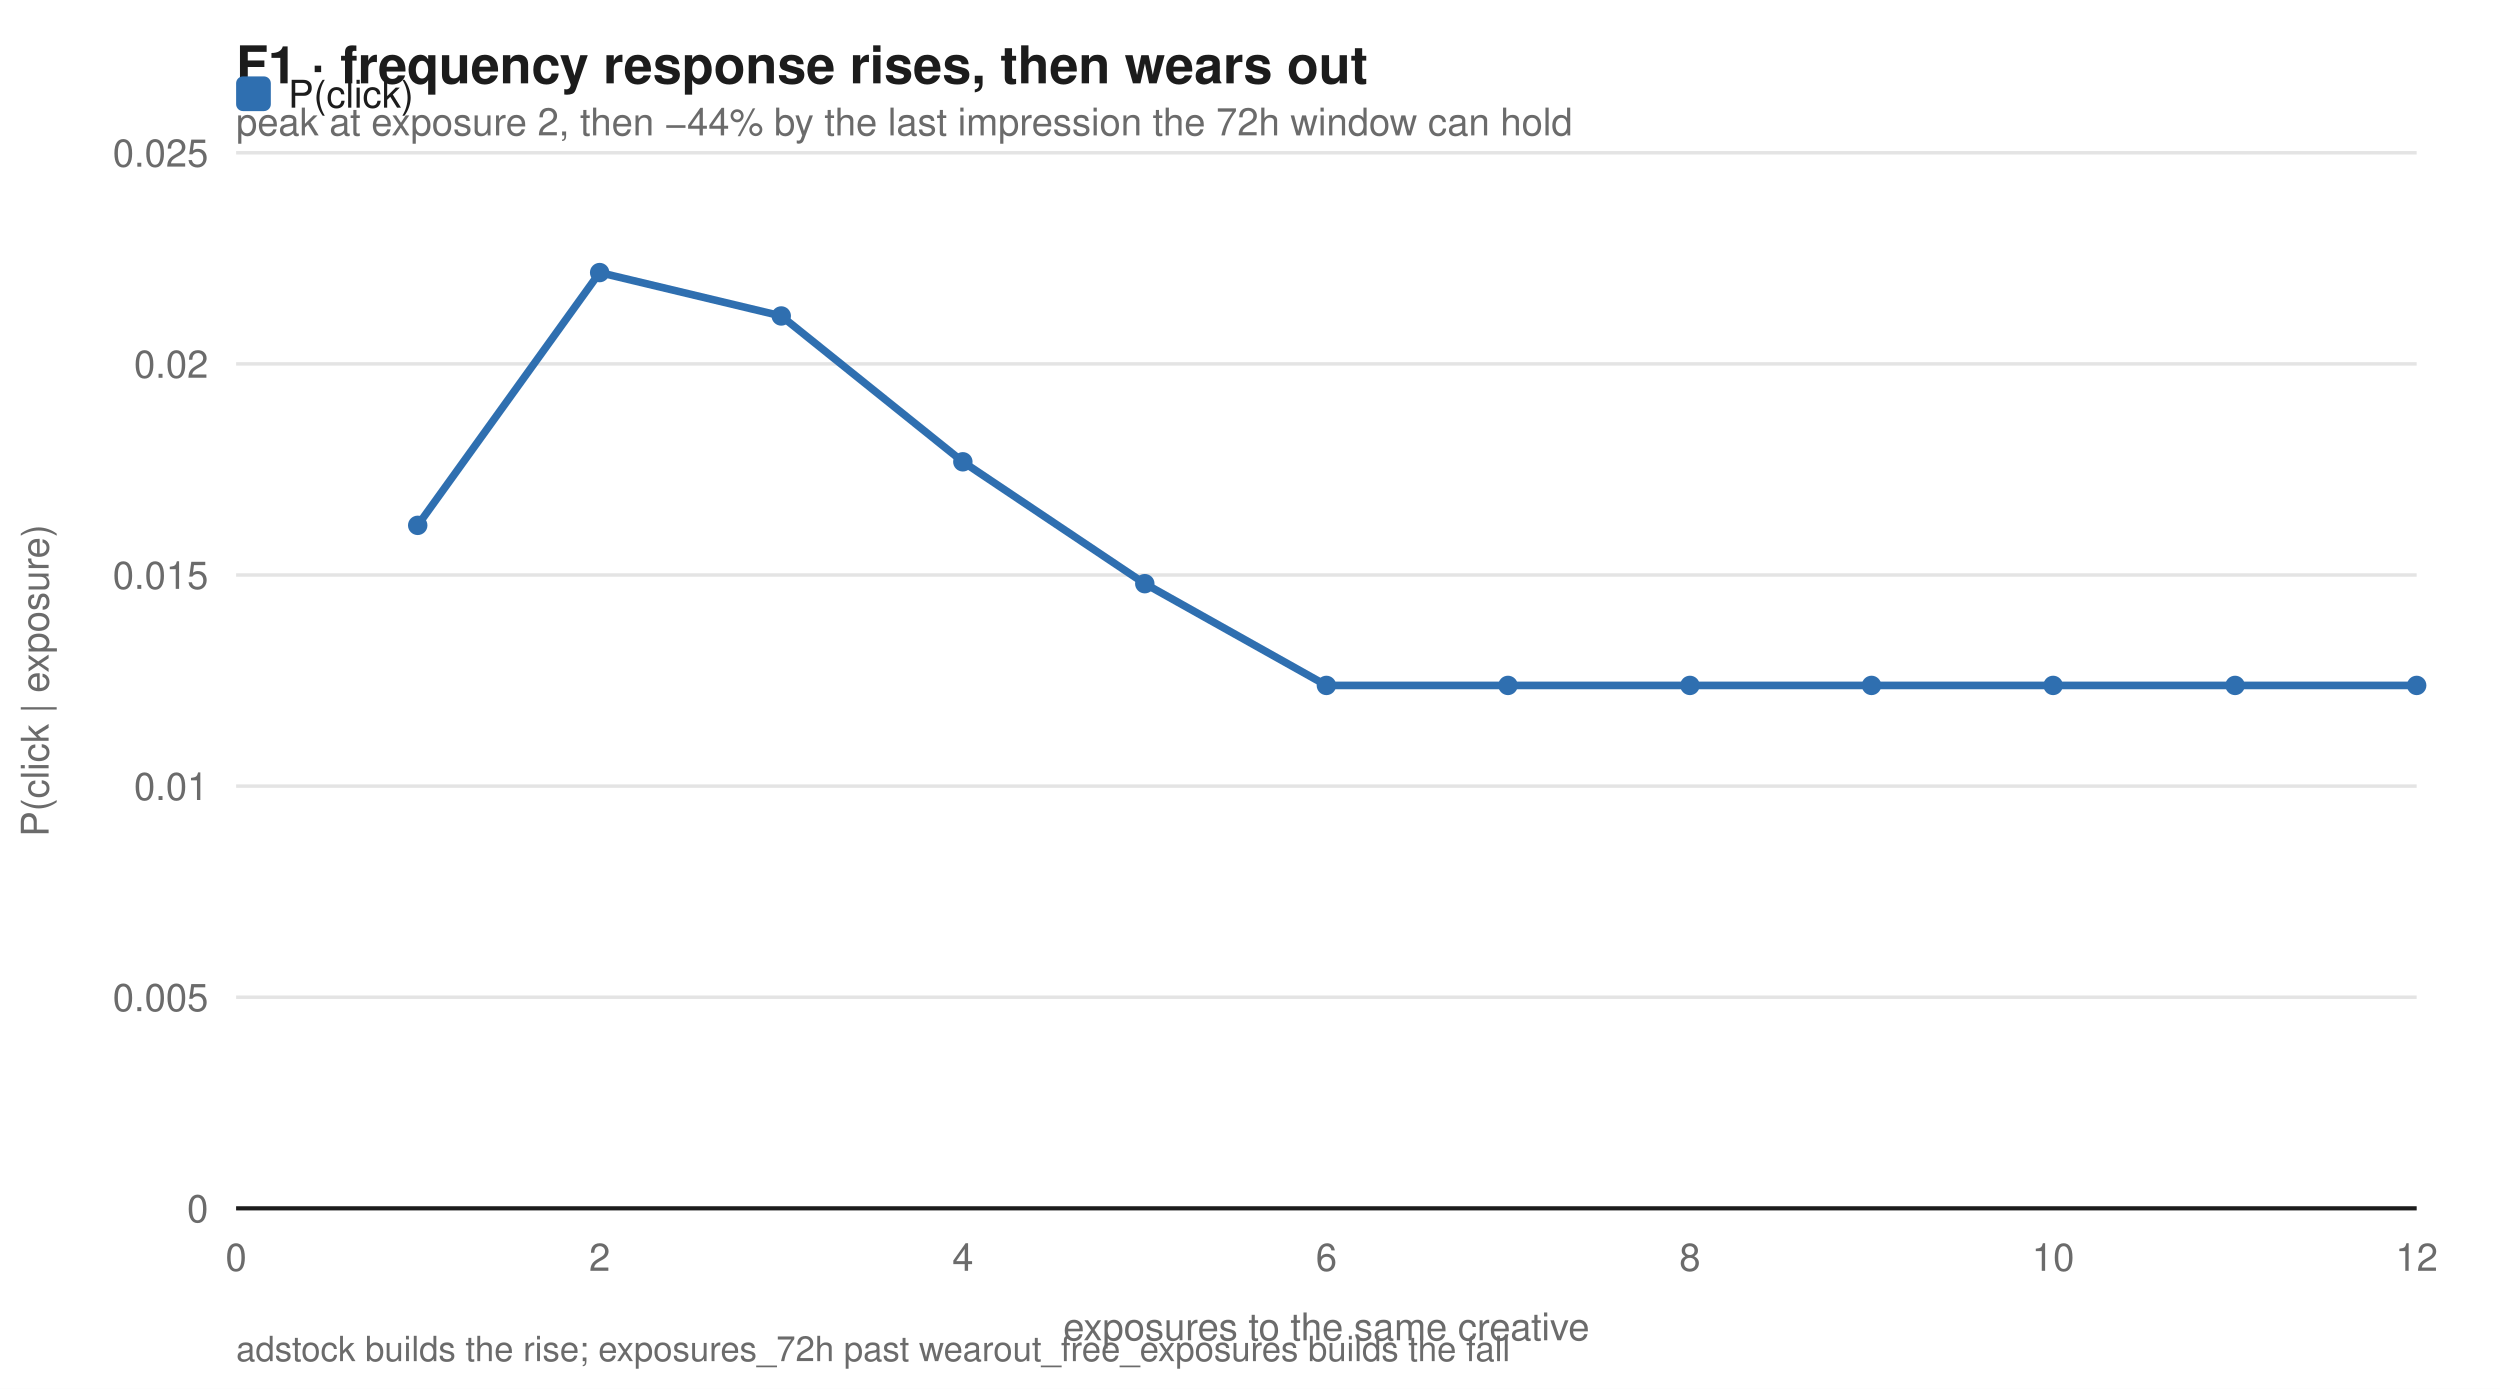
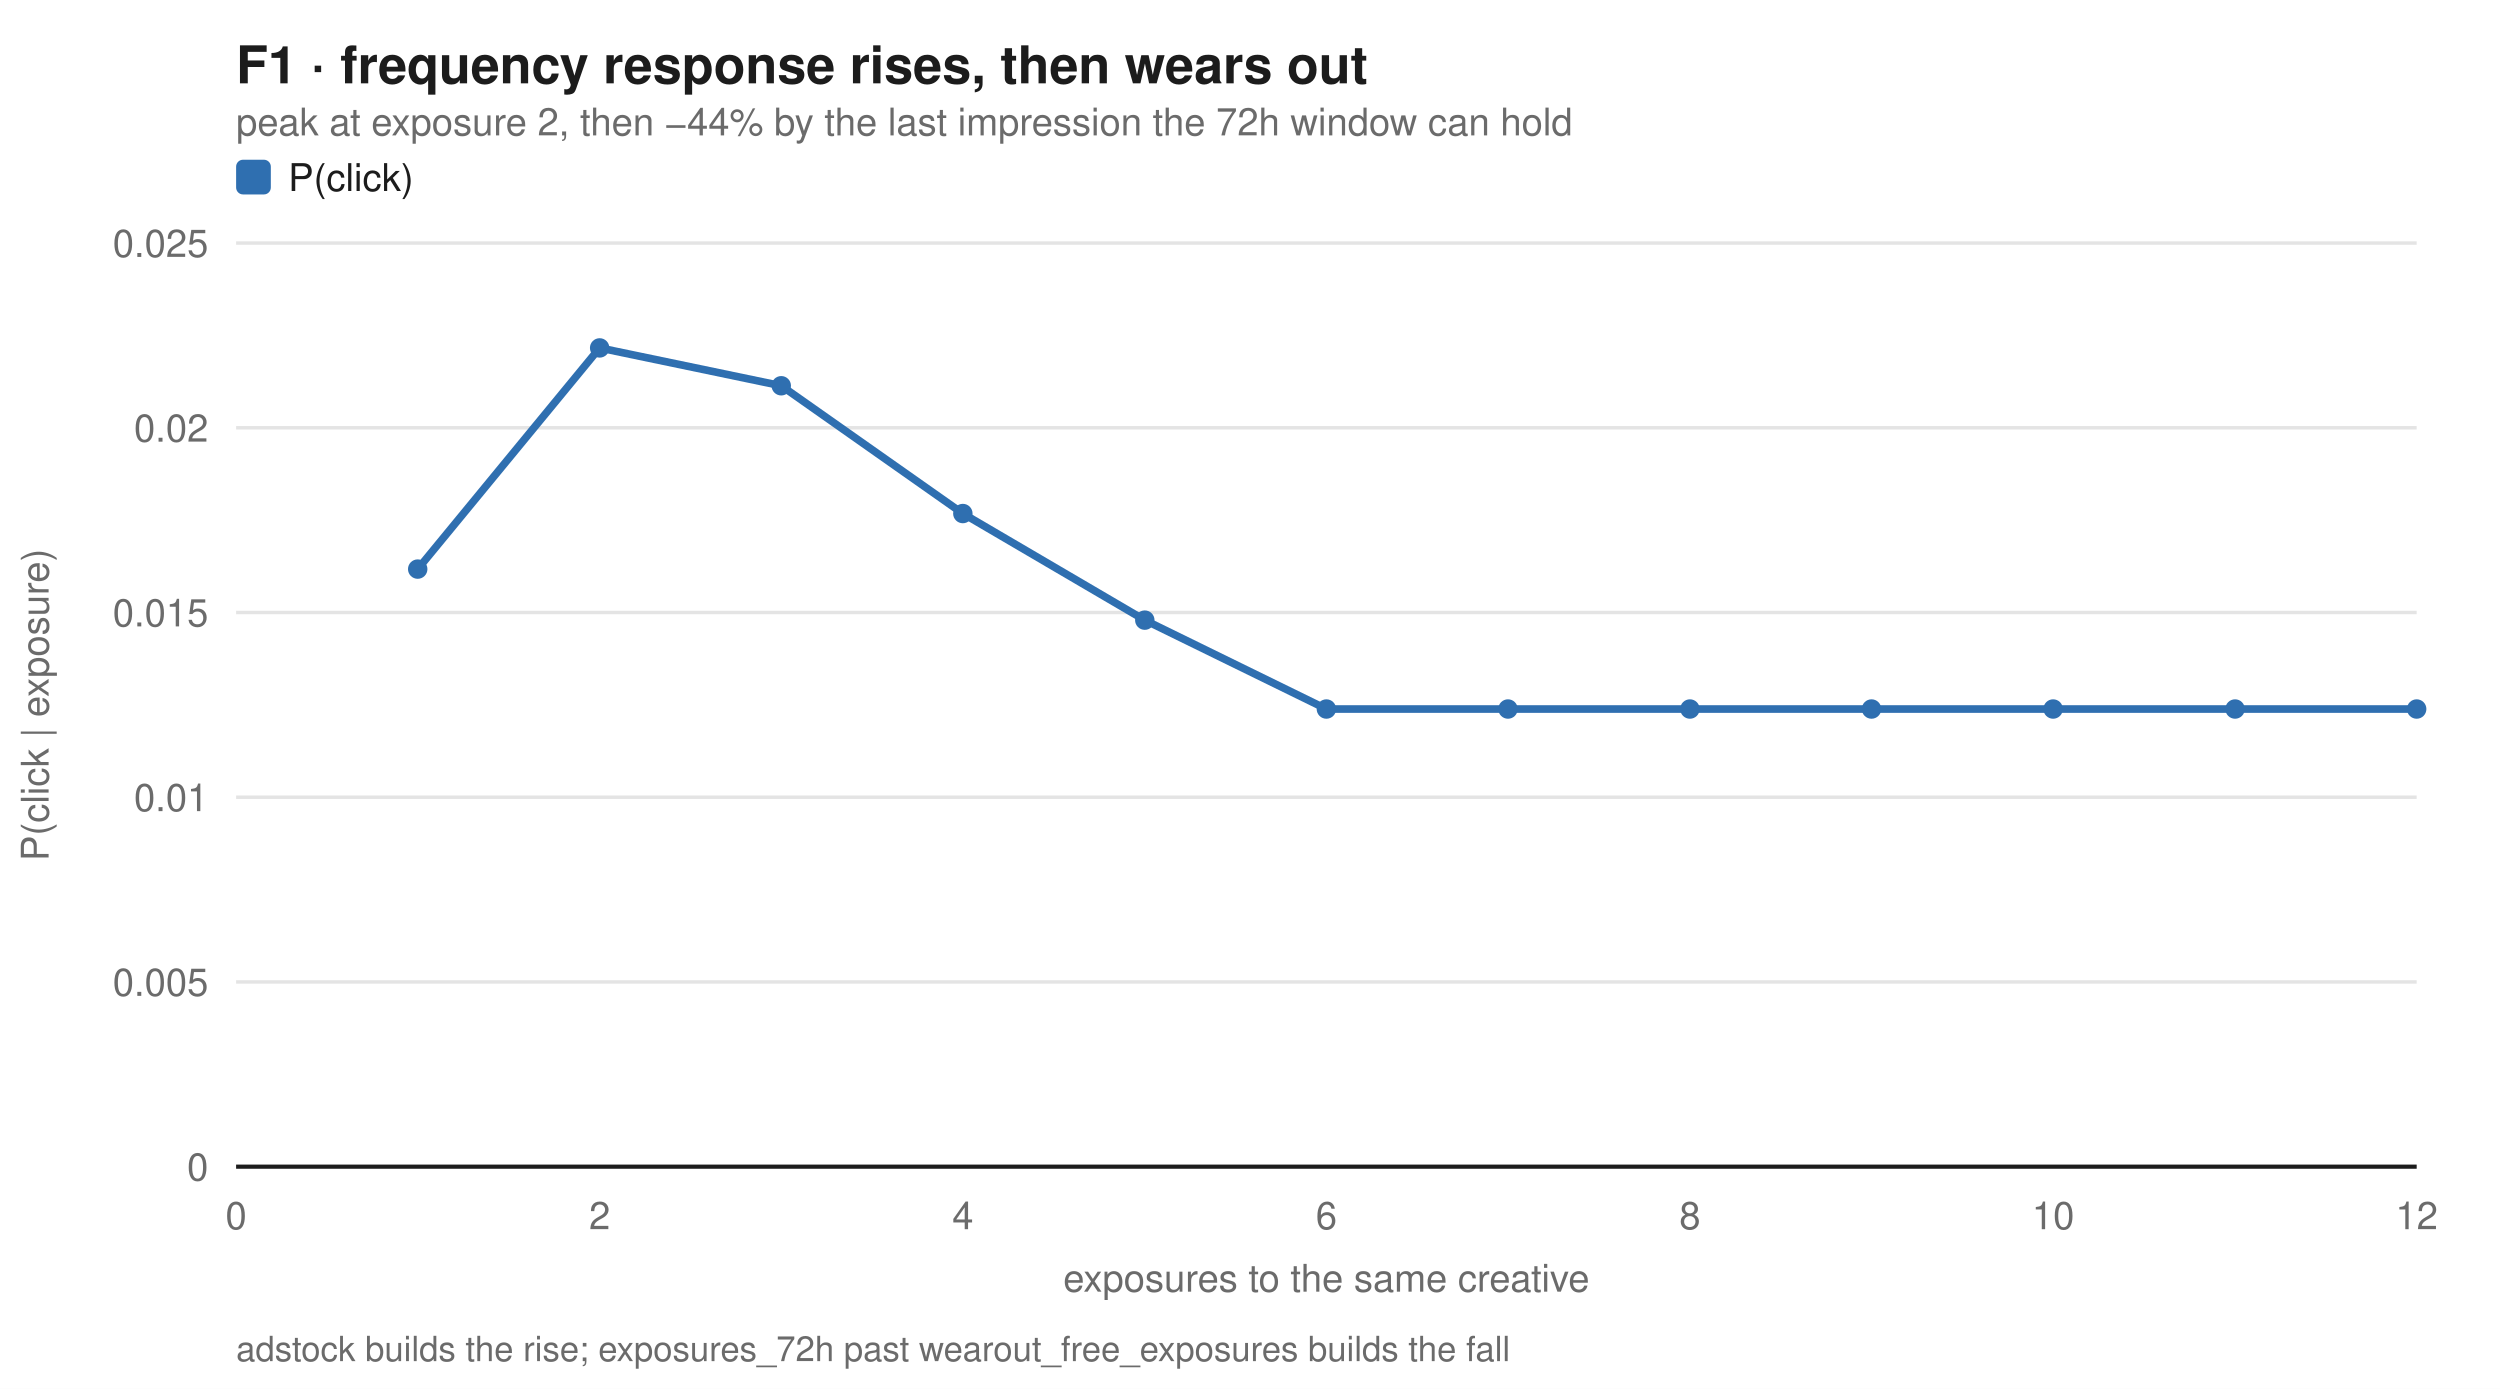
<svg xmlns="http://www.w3.org/2000/svg" width="720" height="400" viewBox="0 0 720 400" font-family="ui-sans-serif,-apple-system,Segoe UI,Helvetica,Arial,sans-serif">
  <rect width="720" height="400" fill="#ffffff" />
  <text x="68" y="24" font-size="15" font-weight="600" fill="#1c1c1c">F1 · frequency response rises, then wears out</text>
  <text x="68" y="39" font-size="11" fill="#6b6b6b">peak at exposure 2, then −44% by the last impression the 72h window can hold</text>
-   <text x="14" y="196" font-size="11" fill="#6b6b6b" transform="rotate(-90 14 196)" text-anchor="middle">P(click | exposure)</text>
-   <text x="382" y="386" font-size="11" fill="#6b6b6b" text-anchor="middle">exposures to the same creative</text>
-   <rect x="68" y="22" width="10" height="10" fill="#2f6fb0" rx="2" />
-   <text x="83" y="31" font-size="11" fill="#1c1c1c">P(click)</text>
-   <line x1="68" y1="348.0" x2="696" y2="348.0" stroke="#e4e4e4" stroke-width="1" />
-   <text x="60" y="352.0" text-anchor="end" font-size="11" fill="#6b6b6b">0</text>
-   <line x1="68" y1="287.2" x2="696" y2="287.2" stroke="#e4e4e4" stroke-width="1" />
-   <text x="60" y="291.2" text-anchor="end" font-size="11" fill="#6b6b6b">0.005</text>
-   <line x1="68" y1="226.4" x2="696" y2="226.4" stroke="#e4e4e4" stroke-width="1" />
-   <text x="60" y="230.4" text-anchor="end" font-size="11" fill="#6b6b6b">0.01</text>
-   <line x1="68" y1="165.6" x2="696" y2="165.6" stroke="#e4e4e4" stroke-width="1" />
-   <text x="60" y="169.6" text-anchor="end" font-size="11" fill="#6b6b6b">0.015</text>
-   <line x1="68" y1="104.8" x2="696" y2="104.8" stroke="#e4e4e4" stroke-width="1" />
-   <text x="60" y="108.8" text-anchor="end" font-size="11" fill="#6b6b6b">0.02</text>
-   <line x1="68" y1="44.0" x2="696" y2="44.0" stroke="#e4e4e4" stroke-width="1" />
-   <text x="60" y="48.0" text-anchor="end" font-size="11" fill="#6b6b6b">0.025</text>
-   <text x="68.0" y="366" text-anchor="middle" font-size="11" fill="#6b6b6b">0</text>
-   <text x="172.7" y="366" text-anchor="middle" font-size="11" fill="#6b6b6b">2</text>
-   <text x="277.3" y="366" text-anchor="middle" font-size="11" fill="#6b6b6b">4</text>
-   <text x="382.0" y="366" text-anchor="middle" font-size="11" fill="#6b6b6b">6</text>
-   <text x="486.7" y="366" text-anchor="middle" font-size="11" fill="#6b6b6b">8</text>
-   <text x="591.3" y="366" text-anchor="middle" font-size="11" fill="#6b6b6b">10</text>
-   <text x="696.0" y="366" text-anchor="middle" font-size="11" fill="#6b6b6b">12</text>
-   <line x1="68" y1="348" x2="696" y2="348" stroke="#1c1c1c" stroke-width="1.2" />
-   <path d="M120.3,151.3 L172.7,78.5 L225.0,91.0 L277.3,133.0 L329.7,168.1 L382.0,197.4 L434.3,197.4 L486.7,197.4 L539.0,197.4 L591.3,197.4 L643.7,197.4 L696.0,197.4" fill="none" stroke="#2f6fb0" stroke-width="2.2" stroke-linejoin="round" />
-   <circle cx="120.3" cy="151.3" r="2.8" fill="#2f6fb0" />
-   <circle cx="172.7" cy="78.5" r="2.8" fill="#2f6fb0" />
-   <circle cx="225.0" cy="91.0" r="2.8" fill="#2f6fb0" />
-   <circle cx="277.3" cy="133.0" r="2.8" fill="#2f6fb0" />
-   <circle cx="329.7" cy="168.1" r="2.8" fill="#2f6fb0" />
-   <circle cx="382.0" cy="197.4" r="2.8" fill="#2f6fb0" />
-   <circle cx="434.3" cy="197.4" r="2.8" fill="#2f6fb0" />
-   <circle cx="486.7" cy="197.4" r="2.8" fill="#2f6fb0" />
-   <circle cx="539.0" cy="197.4" r="2.8" fill="#2f6fb0" />
-   <circle cx="591.3" cy="197.4" r="2.8" fill="#2f6fb0" />
-   <circle cx="643.7" cy="197.4" r="2.8" fill="#2f6fb0" />
-   <circle cx="696.0" cy="197.4" r="2.8" fill="#2f6fb0" />
+   <text x="14" y="203" font-size="11" fill="#6b6b6b" transform="rotate(-90 14 203)" text-anchor="middle">P(click | exposure)</text>
+   <text x="382" y="372" font-size="11" fill="#6b6b6b" text-anchor="middle">exposures to the same creative</text>
+   <rect x="68" y="46" width="10" height="10" fill="#2f6fb0" rx="2" />
+   <text x="83" y="55" font-size="11" fill="#1c1c1c">P(click)</text>
+   <line x1="68" y1="336.0" x2="696" y2="336.0" stroke="#e4e4e4" stroke-width="1" />
+   <text x="60" y="340.0" text-anchor="end" font-size="11" fill="#6b6b6b">0</text>
+   <line x1="68" y1="282.8" x2="696" y2="282.8" stroke="#e4e4e4" stroke-width="1" />
+   <text x="60" y="286.8" text-anchor="end" font-size="11" fill="#6b6b6b">0.005</text>
+   <line x1="68" y1="229.6" x2="696" y2="229.6" stroke="#e4e4e4" stroke-width="1" />
+   <text x="60" y="233.6" text-anchor="end" font-size="11" fill="#6b6b6b">0.01</text>
+   <line x1="68" y1="176.4" x2="696" y2="176.4" stroke="#e4e4e4" stroke-width="1" />
+   <text x="60" y="180.4" text-anchor="end" font-size="11" fill="#6b6b6b">0.015</text>
+   <line x1="68" y1="123.2" x2="696" y2="123.2" stroke="#e4e4e4" stroke-width="1" />
+   <text x="60" y="127.2" text-anchor="end" font-size="11" fill="#6b6b6b">0.02</text>
+   <line x1="68" y1="70.0" x2="696" y2="70.0" stroke="#e4e4e4" stroke-width="1" />
+   <text x="60" y="74.0" text-anchor="end" font-size="11" fill="#6b6b6b">0.025</text>
+   <text x="68.0" y="354" text-anchor="middle" font-size="11" fill="#6b6b6b">0</text>
+   <text x="172.7" y="354" text-anchor="middle" font-size="11" fill="#6b6b6b">2</text>
+   <text x="277.3" y="354" text-anchor="middle" font-size="11" fill="#6b6b6b">4</text>
+   <text x="382.0" y="354" text-anchor="middle" font-size="11" fill="#6b6b6b">6</text>
+   <text x="486.7" y="354" text-anchor="middle" font-size="11" fill="#6b6b6b">8</text>
+   <text x="591.3" y="354" text-anchor="middle" font-size="11" fill="#6b6b6b">10</text>
+   <text x="696.0" y="354" text-anchor="middle" font-size="11" fill="#6b6b6b">12</text>
+   <line x1="68" y1="336" x2="696" y2="336" stroke="#1c1c1c" stroke-width="1.2" />
+   <path d="M120.3,163.9 L172.7,100.2 L225.0,111.1 L277.3,147.9 L329.7,178.6 L382.0,204.2 L434.3,204.2 L486.7,204.2 L539.0,204.2 L591.3,204.2 L643.7,204.2 L696.0,204.2" fill="none" stroke="#2f6fb0" stroke-width="2.2" stroke-linejoin="round" />
+   <circle cx="120.3" cy="163.9" r="2.8" fill="#2f6fb0" />
+   <circle cx="172.7" cy="100.2" r="2.8" fill="#2f6fb0" />
+   <circle cx="225.0" cy="111.1" r="2.8" fill="#2f6fb0" />
+   <circle cx="277.3" cy="147.9" r="2.8" fill="#2f6fb0" />
+   <circle cx="329.7" cy="178.6" r="2.8" fill="#2f6fb0" />
+   <circle cx="382.0" cy="204.2" r="2.8" fill="#2f6fb0" />
+   <circle cx="434.3" cy="204.2" r="2.8" fill="#2f6fb0" />
+   <circle cx="486.7" cy="204.2" r="2.8" fill="#2f6fb0" />
+   <circle cx="539.0" cy="204.2" r="2.8" fill="#2f6fb0" />
+   <circle cx="591.3" cy="204.2" r="2.8" fill="#2f6fb0" />
+   <circle cx="643.7" cy="204.2" r="2.8" fill="#2f6fb0" />
+   <circle cx="696.0" cy="204.2" r="2.8" fill="#2f6fb0" />
  <text x="68" y="392" font-size="10" fill="#6b6b6b">adstock builds the rise; exposures_72h past wearout_free_exposures builds the fall</text>
</svg>
